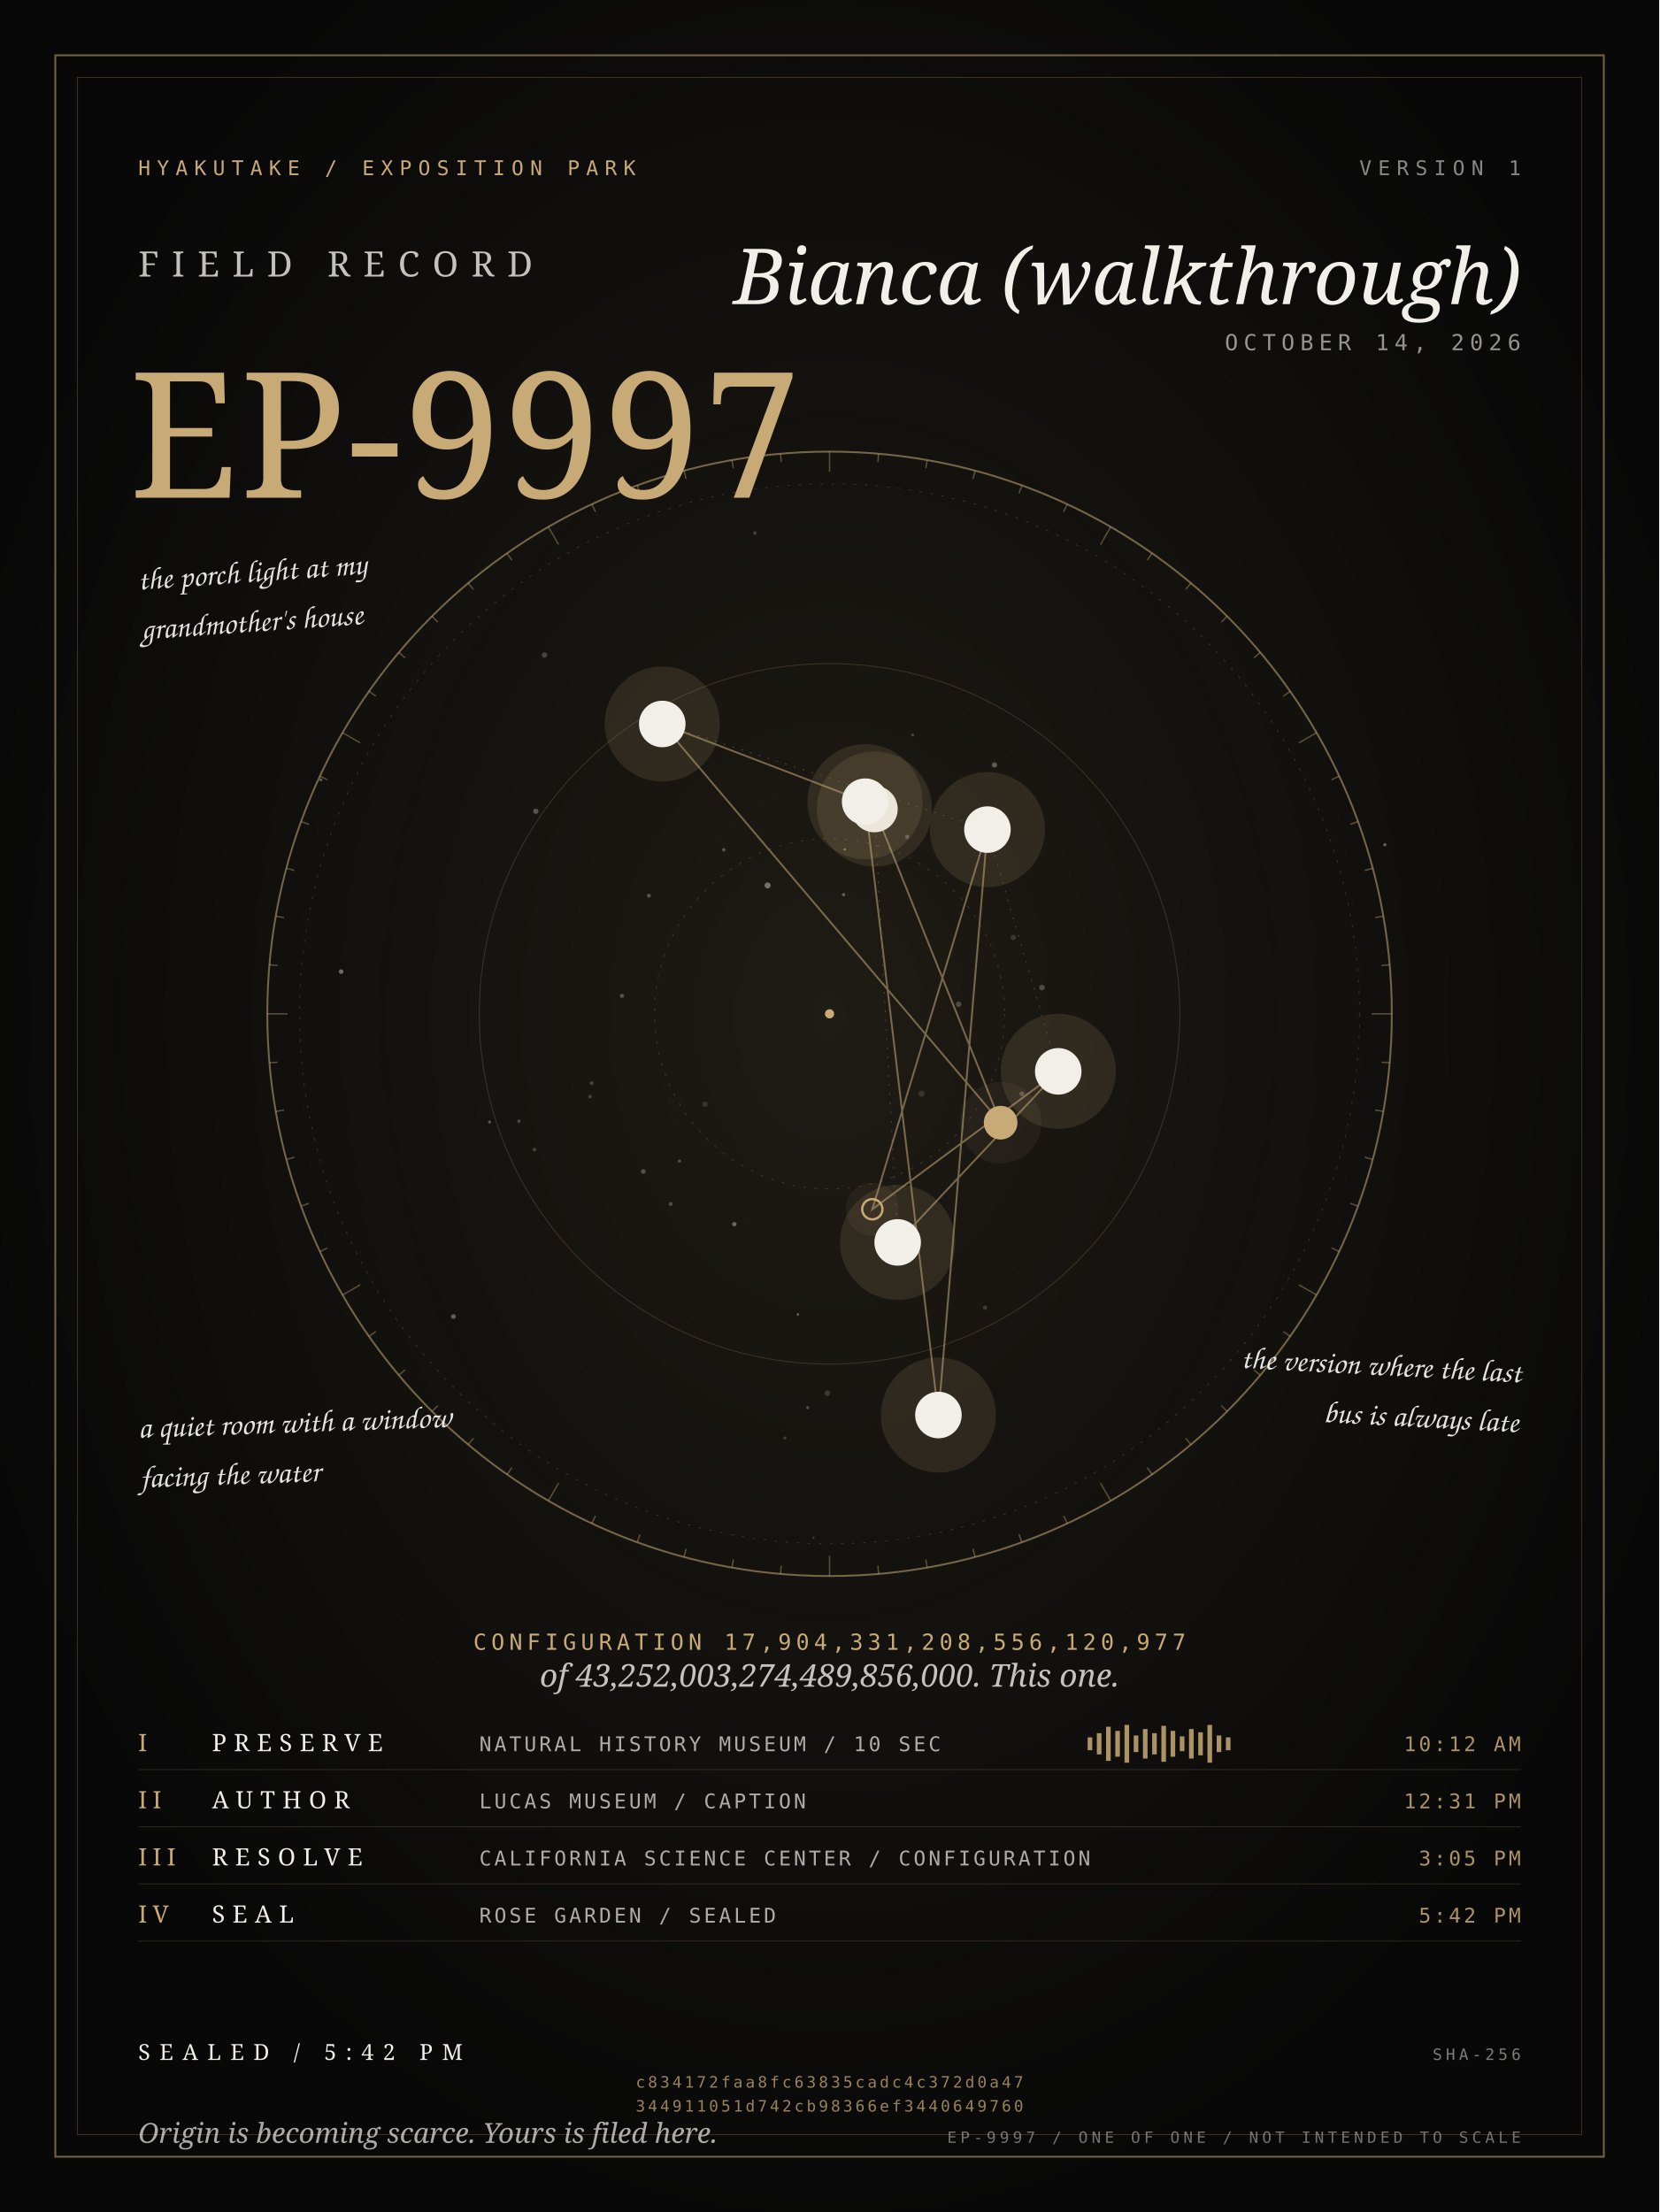
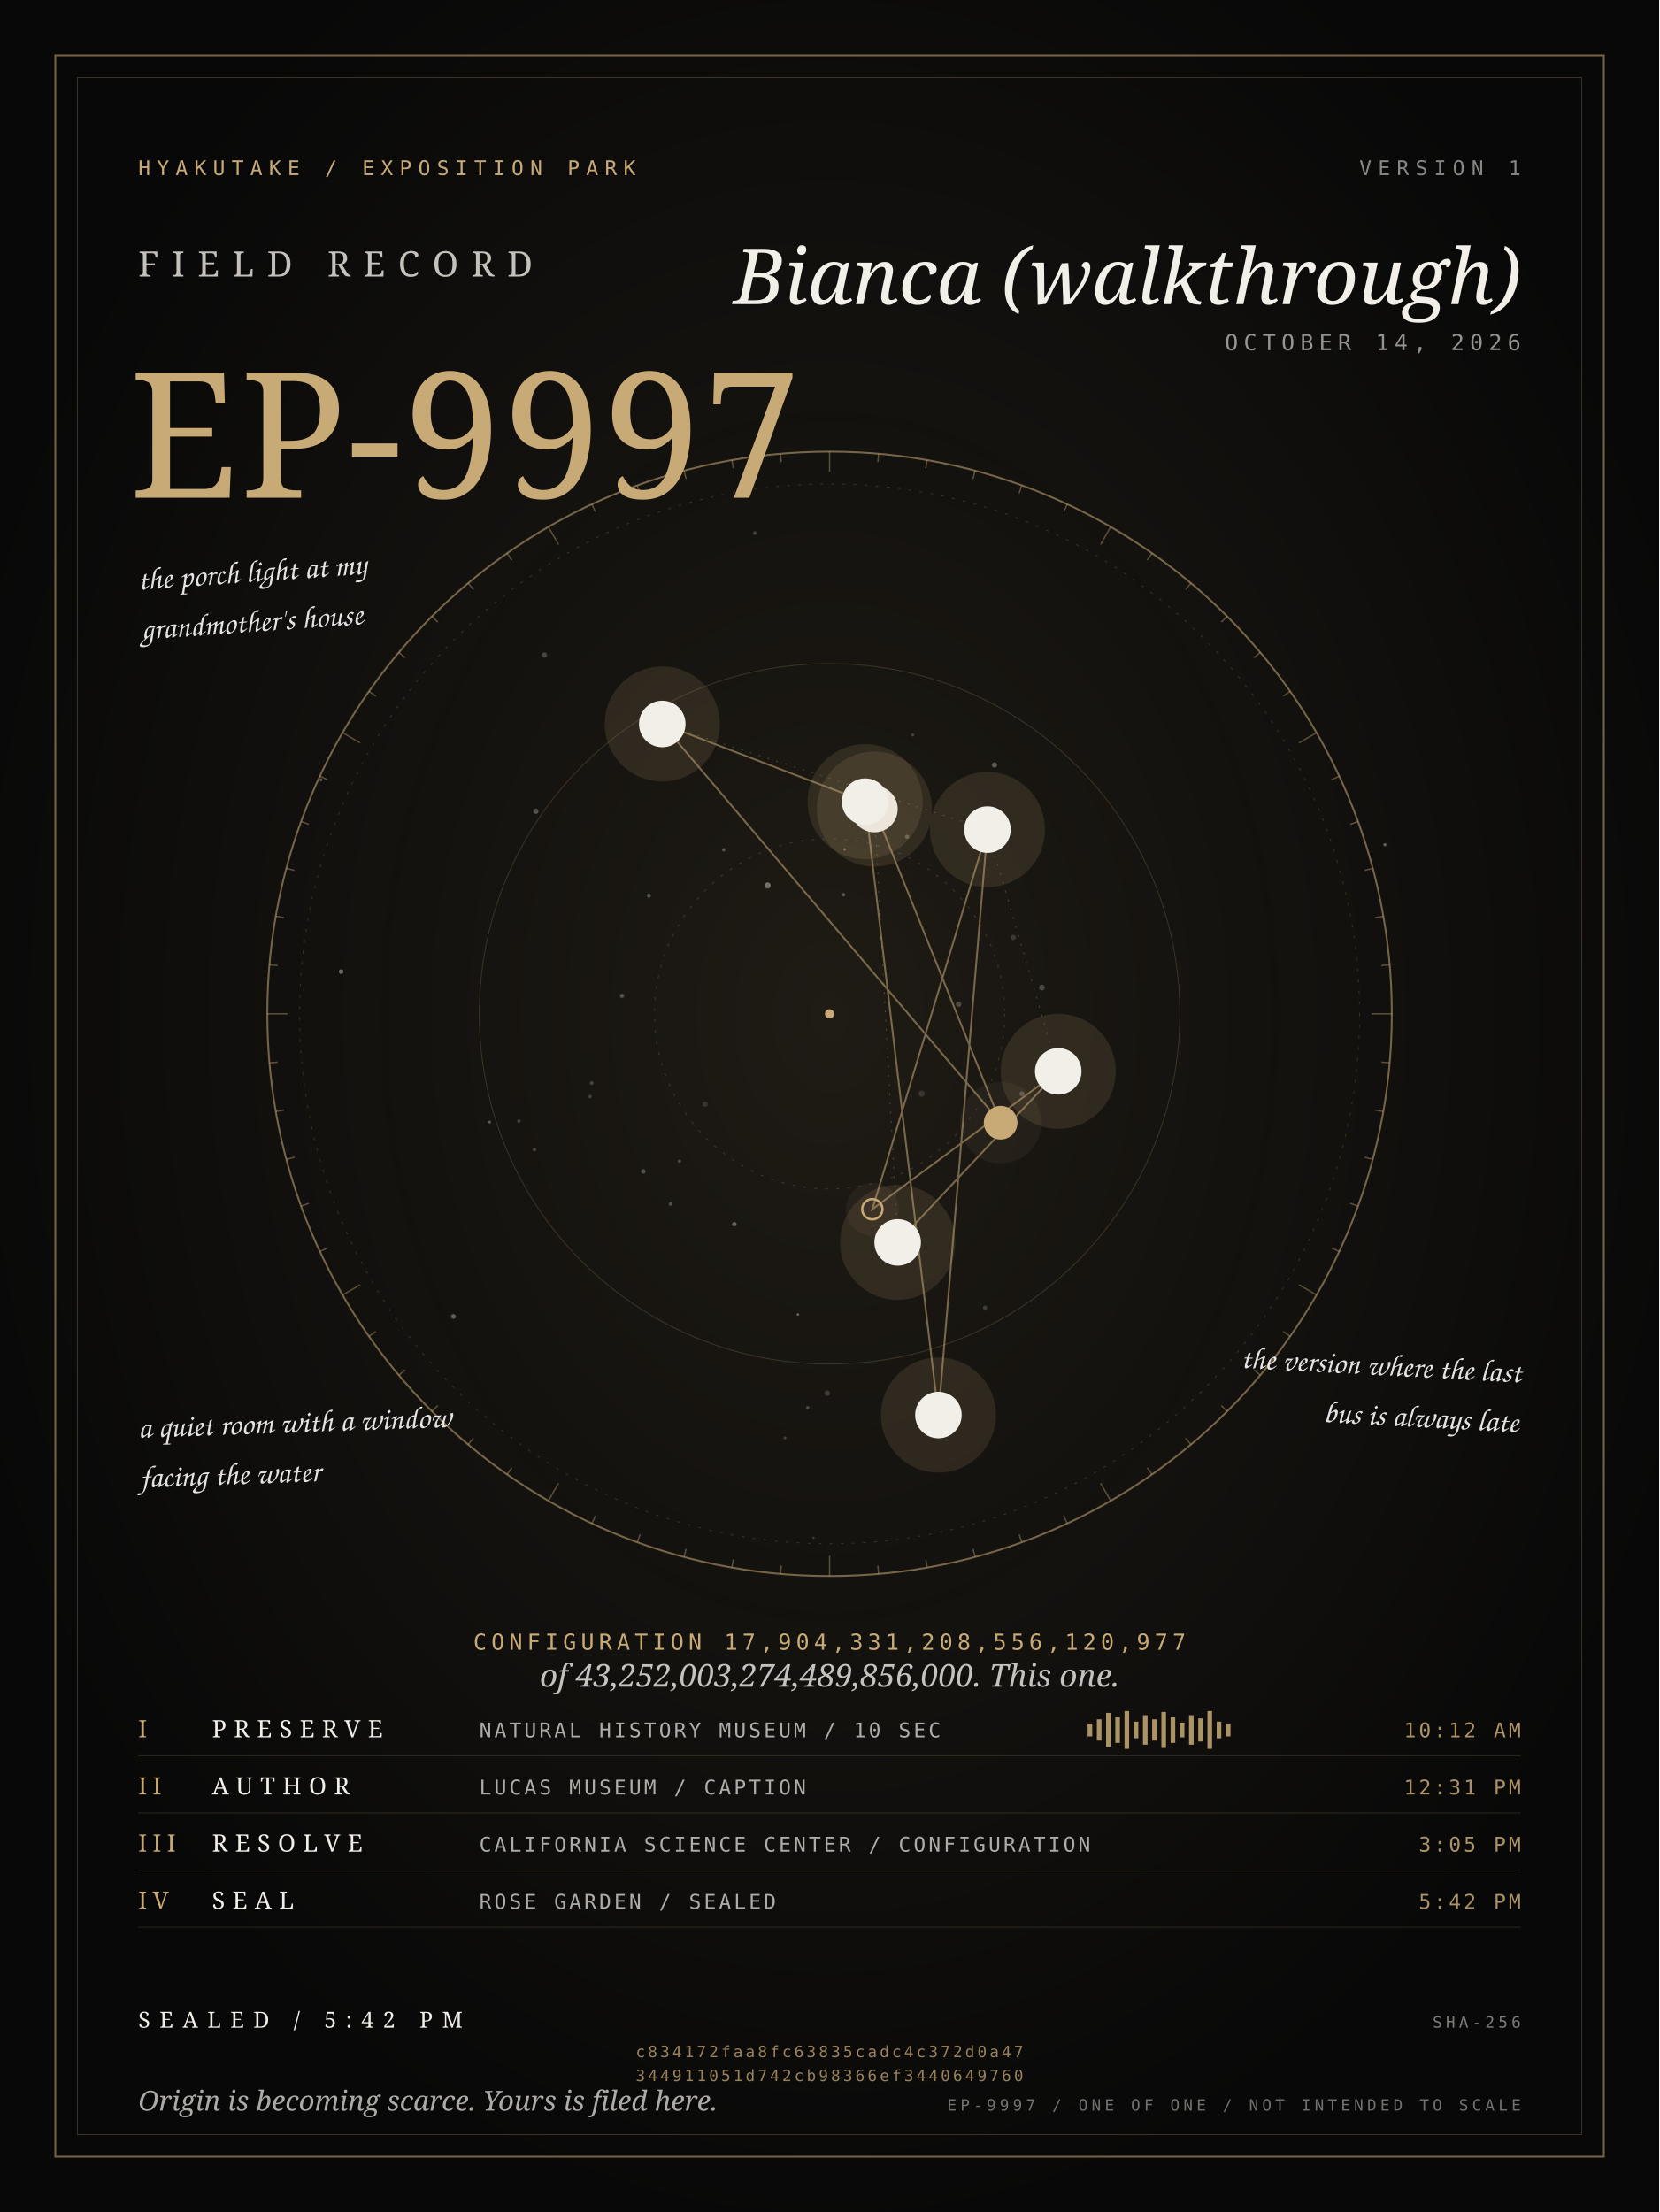
<svg xmlns="http://www.w3.org/2000/svg" viewBox="0 0 1800 2400" role="img" aria-label="Accession plate EP-9997">
  <rect width="1800" height="2400" fill="#080808" />
  <defs>
    <radialGradient id="pg" cx="50%" cy="46%" r="55%">
      <stop offset="0" stop-color="#C8AA76" stop-opacity=".12" />
      <stop offset="1" stop-color="#C8AA76" stop-opacity="0" />
    </radialGradient>
  </defs>
  <rect width="1800" height="2400" fill="url(#pg)" />
  <rect x="60" y="60" width="1680" height="2280" fill="none" stroke="#C8AA76" stroke-width="2" opacity=".55" />
  <rect x="84" y="84" width="1632" height="2232" fill="none" stroke="#C8AA76" stroke-width="1" opacity=".25" />
  <text x="150" y="190" font-family="'DM Mono',monospace" font-size="22" letter-spacing="7" fill="#C8AA76">HYAKUTAKE  /  EXPOSITION PARK</text>
  <text x="1650" y="190" text-anchor="end" font-family="'DM Mono',monospace" font-size="22" letter-spacing="7" fill="#F2EFE9" opacity=".55">VERSION 1</text>
  <text x="150" y="300" font-family="Cinzel,serif" font-size="38" letter-spacing="14" fill="#F2EFE9" opacity=".8">FIELD RECORD</text>
  <text x="140" y="540" font-family="Cinzel,serif" font-size="190" letter-spacing="2" fill="#C8AA76">EP-9997</text>
  <text x="1650" y="330" text-anchor="end" font-family="'Cormorant Garamond',Georgia,serif" font-style="italic" font-size="84" fill="#F2EFE9">Bianca (walkthrough)</text>
  <text x="1650" y="380" text-anchor="end" font-family="'DM Mono',monospace" font-size="24" letter-spacing="6" fill="#F2EFE9" opacity=".6">OCTOBER 14, 2026</text>
  <circle cx="999.9" cy="1186.7" r="3.4" fill="#F2EFE9" opacity="0.13" />
  <circle cx="641.9" cy="1175.2" r="2.1" fill="#F2EFE9" opacity="0.20" />
  <circle cx="1068.7" cy="1418.8" r="2.3" fill="#F2EFE9" opacity="0.18" />
  <circle cx="819.0" cy="578.4" r="2.0" fill="#F2EFE9" opacity="0.21" />
  <circle cx="674.8" cy="1080.5" r="2.7" fill="#F2EFE9" opacity="0.14" />
  <circle cx="765.0" cy="1198.1" r="2.9" fill="#F2EFE9" opacity="0.13" />
  <circle cx="1099.3" cy="1017.1" r="2.9" fill="#F2EFE9" opacity="0.15" />
  <circle cx="1033.2" cy="1547.2" r="2.2" fill="#F2EFE9" opacity="0.26" />
  <circle cx="897.5" cy="1511.6" r="3.0" fill="#F2EFE9" opacity="0.17" />
  <circle cx="491.9" cy="1428.4" r="2.6" fill="#F2EFE9" opacity="0.34" />
  <circle cx="704.0" cy="971.8" r="2.2" fill="#F2EFE9" opacity="0.27" />
  <circle cx="737.2" cy="1259.8" r="1.8" fill="#F2EFE9" opacity="0.24" />
  <circle cx="370.1" cy="1054.2" r="2.5" fill="#F2EFE9" opacity="0.40" />
  <circle cx="882.5" cy="1668.4" r="1.3" fill="#F2EFE9" opacity="0.18" />
  <circle cx="640.1" cy="1189.8" r="1.9" fill="#F2EFE9" opacity="0.20" />
  <circle cx="1130.4" cy="1071.5" r="3.1" fill="#F2EFE9" opacity="0.24" />
  <circle cx="785.2" cy="922.0" r="1.8" fill="#F2EFE9" opacity="0.30" />
  <circle cx="1040.0" cy="1089.6" r="3.0" fill="#F2EFE9" opacity="0.23" />
  <circle cx="697.9" cy="1271.0" r="2.5" fill="#F2EFE9" opacity="0.27" />
  <circle cx="674.8" cy="1080.5" r="1.7" fill="#F2EFE9" opacity="0.20" />
  <circle cx="727.6" cy="1306.3" r="2.1" fill="#F2EFE9" opacity="0.25" />
  <circle cx="832.8" cy="960.7" r="3.3" fill="#F2EFE9" opacity="0.41" />
  <circle cx="915.2" cy="970.7" r="1.8" fill="#F2EFE9" opacity="0.32" />
  <circle cx="916.5" cy="921.6" r="1.3" fill="#F2EFE9" opacity="0.42" />
  <circle cx="563.0" cy="1216.4" r="1.8" fill="#F2EFE9" opacity="0.24" />
  <circle cx="984.1" cy="907.9" r="2.2" fill="#F2EFE9" opacity="0.27" />
  <circle cx="590.7" cy="710.7" r="2.9" fill="#F2EFE9" opacity="0.23" />
  <circle cx="531.1" cy="1217.4" r="1.6" fill="#F2EFE9" opacity="0.32" />
  <circle cx="865.7" cy="1426.2" r="1.4" fill="#F2EFE9" opacity="0.35" />
  <circle cx="348.2" cy="846.1" r="1.6" fill="#F2EFE9" opacity="0.35" />
  <circle cx="1108.7" cy="1186.8" r="2.7" fill="#F2EFE9" opacity="0.25" />
  <circle cx="796.7" cy="1328.2" r="2.4" fill="#F2EFE9" opacity="0.36" />
  <circle cx="1078.9" cy="830.0" r="2.9" fill="#F2EFE9" opacity="0.31" />
  <circle cx="876.3" cy="1527.3" r="1.7" fill="#F2EFE9" opacity="0.26" />
  <circle cx="990.1" cy="797.4" r="1.7" fill="#F2EFE9" opacity="0.20" />
  <circle cx="581.3" cy="880.2" r="2.9" fill="#F2EFE9" opacity="0.29" />
  <circle cx="960.1" cy="1345.3" r="3.1" fill="#F2EFE9" opacity="0.14" />
  <circle cx="579.8" cy="1247.3" r="1.9" fill="#F2EFE9" opacity="0.22" />
  <circle cx="1502.5" cy="916.5" r="1.7" fill="#F2EFE9" opacity="0.37" />
  <circle cx="851.6" cy="1560.1" r="1.6" fill="#F2EFE9" opacity="0.20" />
  <circle cx="900" cy="1100" r="610" fill="none" stroke="#C8AA76" stroke-width="2" opacity="0.55" />
  <circle cx="900" cy="1100" r="575" fill="none" stroke="#C8AA76" stroke-width="1" opacity="0.2" stroke-dasharray="3 9" />
  <circle cx="900" cy="1100" r="380" fill="none" stroke="#C8AA76" stroke-width="1" opacity="0.2" />
  <circle cx="900" cy="1100" r="190" fill="none" stroke="#C8AA76" stroke-width="1" opacity="0.2" stroke-dasharray="3 9" />
  <line x1="1510.0" y1="1100.0" x2="1488.0" y2="1100.0" stroke="#C8AA76" stroke-width="1.5" opacity=".4" />
  <line x1="1507.7" y1="1153.2" x2="1498.7" y2="1152.4" stroke="#C8AA76" stroke-width="1.5" opacity=".4" />
  <line x1="1500.7" y1="1205.9" x2="1491.9" y2="1204.4" stroke="#C8AA76" stroke-width="1.5" opacity=".4" />
  <line x1="1489.2" y1="1257.9" x2="1480.5" y2="1255.6" stroke="#C8AA76" stroke-width="1.5" opacity=".4" />
  <line x1="1473.2" y1="1308.6" x2="1464.8" y2="1305.6" stroke="#C8AA76" stroke-width="1.5" opacity=".4" />
  <line x1="1452.8" y1="1357.8" x2="1444.7" y2="1354.0" stroke="#C8AA76" stroke-width="1.5" opacity=".4" />
  <line x1="1428.3" y1="1405.0" x2="1409.2" y2="1394.0" stroke="#C8AA76" stroke-width="1.5" opacity=".4" />
  <line x1="1399.7" y1="1449.9" x2="1392.3" y2="1444.7" stroke="#C8AA76" stroke-width="1.5" opacity=".4" />
  <line x1="1367.3" y1="1492.1" x2="1360.4" y2="1486.3" stroke="#C8AA76" stroke-width="1.5" opacity=".4" />
  <line x1="1331.3" y1="1531.3" x2="1325.0" y2="1525.0" stroke="#C8AA76" stroke-width="1.5" opacity=".4" />
  <line x1="1292.1" y1="1567.3" x2="1286.3" y2="1560.4" stroke="#C8AA76" stroke-width="1.5" opacity=".4" />
  <line x1="1249.9" y1="1599.7" x2="1244.7" y2="1592.3" stroke="#C8AA76" stroke-width="1.5" opacity=".4" />
  <line x1="1205.0" y1="1628.3" x2="1194.0" y2="1609.2" stroke="#C8AA76" stroke-width="1.5" opacity=".4" />
  <line x1="1157.8" y1="1652.8" x2="1154.0" y2="1644.7" stroke="#C8AA76" stroke-width="1.5" opacity=".4" />
  <line x1="1108.6" y1="1673.2" x2="1105.6" y2="1664.8" stroke="#C8AA76" stroke-width="1.5" opacity=".4" />
  <line x1="1057.9" y1="1689.2" x2="1055.6" y2="1680.5" stroke="#C8AA76" stroke-width="1.5" opacity=".4" />
  <line x1="1005.9" y1="1700.7" x2="1004.4" y2="1691.9" stroke="#C8AA76" stroke-width="1.5" opacity=".4" />
  <line x1="953.2" y1="1707.7" x2="952.4" y2="1698.7" stroke="#C8AA76" stroke-width="1.5" opacity=".4" />
  <line x1="900.0" y1="1710.0" x2="900.0" y2="1688.0" stroke="#C8AA76" stroke-width="1.5" opacity=".4" />
  <line x1="846.8" y1="1707.7" x2="847.6" y2="1698.7" stroke="#C8AA76" stroke-width="1.5" opacity=".4" />
  <line x1="794.1" y1="1700.7" x2="795.6" y2="1691.9" stroke="#C8AA76" stroke-width="1.5" opacity=".4" />
  <line x1="742.1" y1="1689.2" x2="744.4" y2="1680.5" stroke="#C8AA76" stroke-width="1.5" opacity=".4" />
  <line x1="691.4" y1="1673.2" x2="694.4" y2="1664.8" stroke="#C8AA76" stroke-width="1.5" opacity=".4" />
  <line x1="642.2" y1="1652.8" x2="646.0" y2="1644.7" stroke="#C8AA76" stroke-width="1.5" opacity=".4" />
  <line x1="595.0" y1="1628.3" x2="606.0" y2="1609.2" stroke="#C8AA76" stroke-width="1.5" opacity=".4" />
  <line x1="550.1" y1="1599.7" x2="555.3" y2="1592.3" stroke="#C8AA76" stroke-width="1.5" opacity=".4" />
  <line x1="507.9" y1="1567.3" x2="513.7" y2="1560.4" stroke="#C8AA76" stroke-width="1.5" opacity=".4" />
  <line x1="468.7" y1="1531.3" x2="475.0" y2="1525.0" stroke="#C8AA76" stroke-width="1.5" opacity=".4" />
  <line x1="432.7" y1="1492.1" x2="439.6" y2="1486.3" stroke="#C8AA76" stroke-width="1.5" opacity=".4" />
  <line x1="400.3" y1="1449.9" x2="407.7" y2="1444.7" stroke="#C8AA76" stroke-width="1.5" opacity=".4" />
  <line x1="371.7" y1="1405.0" x2="390.8" y2="1394.0" stroke="#C8AA76" stroke-width="1.5" opacity=".4" />
  <line x1="347.2" y1="1357.8" x2="355.3" y2="1354.0" stroke="#C8AA76" stroke-width="1.5" opacity=".4" />
  <line x1="326.8" y1="1308.6" x2="335.2" y2="1305.6" stroke="#C8AA76" stroke-width="1.5" opacity=".4" />
  <line x1="310.8" y1="1257.9" x2="319.5" y2="1255.6" stroke="#C8AA76" stroke-width="1.5" opacity=".4" />
  <line x1="299.3" y1="1205.9" x2="308.1" y2="1204.4" stroke="#C8AA76" stroke-width="1.5" opacity=".4" />
  <line x1="292.3" y1="1153.2" x2="301.3" y2="1152.4" stroke="#C8AA76" stroke-width="1.5" opacity=".4" />
  <line x1="290.0" y1="1100.0" x2="312.0" y2="1100.0" stroke="#C8AA76" stroke-width="1.5" opacity=".4" />
  <line x1="292.3" y1="1046.8" x2="301.3" y2="1047.6" stroke="#C8AA76" stroke-width="1.5" opacity=".4" />
  <line x1="299.3" y1="994.1" x2="308.1" y2="995.6" stroke="#C8AA76" stroke-width="1.5" opacity=".4" />
  <line x1="310.8" y1="942.1" x2="319.5" y2="944.4" stroke="#C8AA76" stroke-width="1.5" opacity=".4" />
  <line x1="326.8" y1="891.4" x2="335.2" y2="894.4" stroke="#C8AA76" stroke-width="1.5" opacity=".4" />
  <line x1="347.2" y1="842.2" x2="355.3" y2="846.0" stroke="#C8AA76" stroke-width="1.5" opacity=".4" />
  <line x1="371.7" y1="795.0" x2="390.8" y2="806.0" stroke="#C8AA76" stroke-width="1.5" opacity=".4" />
  <line x1="400.3" y1="750.1" x2="407.7" y2="755.3" stroke="#C8AA76" stroke-width="1.5" opacity=".4" />
  <line x1="432.7" y1="707.9" x2="439.6" y2="713.7" stroke="#C8AA76" stroke-width="1.5" opacity=".4" />
  <line x1="468.7" y1="668.7" x2="475.0" y2="675.0" stroke="#C8AA76" stroke-width="1.5" opacity=".4" />
  <line x1="507.9" y1="632.7" x2="513.7" y2="639.6" stroke="#C8AA76" stroke-width="1.5" opacity=".4" />
  <line x1="550.1" y1="600.3" x2="555.3" y2="607.7" stroke="#C8AA76" stroke-width="1.5" opacity=".4" />
  <line x1="595.0" y1="571.7" x2="606.0" y2="590.8" stroke="#C8AA76" stroke-width="1.5" opacity=".4" />
  <line x1="642.2" y1="547.2" x2="646.0" y2="555.3" stroke="#C8AA76" stroke-width="1.5" opacity=".4" />
  <line x1="691.4" y1="526.8" x2="694.4" y2="535.2" stroke="#C8AA76" stroke-width="1.5" opacity=".4" />
  <line x1="742.1" y1="510.8" x2="744.4" y2="519.5" stroke="#C8AA76" stroke-width="1.5" opacity=".4" />
  <line x1="794.1" y1="499.3" x2="795.6" y2="508.1" stroke="#C8AA76" stroke-width="1.5" opacity=".4" />
  <line x1="846.8" y1="492.3" x2="847.6" y2="501.3" stroke="#C8AA76" stroke-width="1.5" opacity=".4" />
  <line x1="900.0" y1="490.0" x2="900.0" y2="512.0" stroke="#C8AA76" stroke-width="1.5" opacity=".4" />
  <line x1="953.2" y1="492.3" x2="952.4" y2="501.3" stroke="#C8AA76" stroke-width="1.5" opacity=".4" />
  <line x1="1005.9" y1="499.3" x2="1004.4" y2="508.1" stroke="#C8AA76" stroke-width="1.5" opacity=".4" />
  <line x1="1057.9" y1="510.8" x2="1055.6" y2="519.5" stroke="#C8AA76" stroke-width="1.5" opacity=".4" />
  <line x1="1108.6" y1="526.8" x2="1105.6" y2="535.2" stroke="#C8AA76" stroke-width="1.5" opacity=".4" />
  <line x1="1157.8" y1="547.2" x2="1154.0" y2="555.3" stroke="#C8AA76" stroke-width="1.5" opacity=".4" />
  <line x1="1205.0" y1="571.7" x2="1194.0" y2="590.8" stroke="#C8AA76" stroke-width="1.5" opacity=".4" />
  <line x1="1249.9" y1="600.3" x2="1244.7" y2="607.7" stroke="#C8AA76" stroke-width="1.5" opacity=".4" />
  <line x1="1292.1" y1="632.7" x2="1286.3" y2="639.6" stroke="#C8AA76" stroke-width="1.5" opacity=".4" />
  <line x1="1331.3" y1="668.7" x2="1325.0" y2="675.0" stroke="#C8AA76" stroke-width="1.5" opacity=".4" />
  <line x1="1367.3" y1="707.9" x2="1360.4" y2="713.7" stroke="#C8AA76" stroke-width="1.5" opacity=".4" />
  <line x1="1399.7" y1="750.1" x2="1392.3" y2="755.3" stroke="#C8AA76" stroke-width="1.5" opacity=".4" />
  <line x1="1428.3" y1="795.0" x2="1409.2" y2="806.0" stroke="#C8AA76" stroke-width="1.5" opacity=".4" />
  <line x1="1452.8" y1="842.2" x2="1444.7" y2="846.0" stroke="#C8AA76" stroke-width="1.5" opacity=".4" />
  <line x1="1473.2" y1="891.4" x2="1464.8" y2="894.4" stroke="#C8AA76" stroke-width="1.5" opacity=".4" />
  <line x1="1489.2" y1="942.1" x2="1480.5" y2="944.4" stroke="#C8AA76" stroke-width="1.5" opacity=".4" />
  <line x1="1500.7" y1="994.1" x2="1491.9" y2="995.6" stroke="#C8AA76" stroke-width="1.5" opacity=".4" />
  <line x1="1507.7" y1="1046.8" x2="1498.7" y2="1047.6" stroke="#C8AA76" stroke-width="1.5" opacity=".4" />
  <path d="M948.7 877.8 L1085.6 1218.1 L718.5 785.5 L938.6 869.8 L1018.1 1535.3 L1071.3 900.1 L946.4 1312.0 L1148.1 1162.4 L973.9 1348.0" fill="none" stroke="#C8AA76" stroke-width="2" opacity=".55" />
  <path d="M973.9 1348.0 L948.7 877.8 M718.5 785.5 L1071.3 900.1 L1148.1 1162.4" fill="none" stroke="#C8AA76" stroke-width="1" opacity=".3" stroke-dasharray="2 8" />
  <circle cx="948.7" cy="877.8" r="62.4" fill="#C8AA76" opacity="0.14" />
  <circle cx="948.7" cy="877.8" r="24" fill="#F2EFE9" stroke="#F2EFE9" stroke-width="2.5" />
  <circle cx="1085.6" cy="1218.1" r="44.2" fill="#C8AA76" opacity="0.07" />
  <circle cx="1085.6" cy="1218.1" r="17" fill="#C8AA76" stroke="#C8AA76" stroke-width="2.5" />
  <circle cx="718.5" cy="785.5" r="62.4" fill="#C8AA76" opacity="0.14" />
  <circle cx="718.5" cy="785.5" r="24" fill="#F2EFE9" stroke="#F2EFE9" stroke-width="2.5" />
  <circle cx="938.6" cy="869.8" r="62.4" fill="#C8AA76" opacity="0.14" />
  <circle cx="938.6" cy="869.8" r="24" fill="#F2EFE9" stroke="#F2EFE9" stroke-width="2.5" />
  <circle cx="1018.1" cy="1535.3" r="62.4" fill="#C8AA76" opacity="0.14" />
  <circle cx="1018.1" cy="1535.3" r="24" fill="#F2EFE9" stroke="#F2EFE9" stroke-width="2.5" />
  <circle cx="1071.3" cy="900.1" r="62.4" fill="#C8AA76" opacity="0.14" />
  <circle cx="1071.3" cy="900.1" r="24" fill="#F2EFE9" stroke="#F2EFE9" stroke-width="2.5" />
  <circle cx="946.4" cy="1312.0" r="28.6" fill="#C8AA76" opacity="0.07" />
  <circle cx="946.4" cy="1312.0" r="11" fill="none" stroke="#C8AA76" stroke-width="2.5" />
  <circle cx="1148.1" cy="1162.4" r="62.4" fill="#C8AA76" opacity="0.14" />
  <circle cx="1148.1" cy="1162.4" r="24" fill="#F2EFE9" stroke="#F2EFE9" stroke-width="2.5" />
  <circle cx="973.9" cy="1348.0" r="62.4" fill="#C8AA76" opacity="0.14" />
  <circle cx="973.9" cy="1348.0" r="24" fill="#F2EFE9" stroke="#F2EFE9" stroke-width="2.5" />
  <circle cx="900" cy="1100" r="5" fill="#C8AA76" />
  <text x="150" y="640" text-anchor="start" transform="rotate(-4 150 640)" font-family="'Homemade Apple',cursive" font-size="34" fill="#fff" opacity=".88">the porch light at my</text>
  <text x="150" y="694" text-anchor="start" transform="rotate(-4 150 640)" font-family="'Homemade Apple',cursive" font-size="34" fill="#fff" opacity=".88">grandmother's house</text>
  <text x="1650" y="1500" text-anchor="end" transform="rotate(3 1650 1500)" font-family="'Homemade Apple',cursive" font-size="34" fill="#fff" opacity=".88">the version where the last</text>
  <text x="1650" y="1554" text-anchor="end" transform="rotate(3 1650 1500)" font-family="'Homemade Apple',cursive" font-size="34" fill="#fff" opacity=".88">bus is always late</text>
  <text x="150" y="1560" text-anchor="start" transform="rotate(-2 150 1560)" font-family="'Homemade Apple',cursive" font-size="34" fill="#fff" opacity=".88">a quiet room with a window</text>
  <text x="150" y="1614" text-anchor="start" transform="rotate(-2 150 1560)" font-family="'Homemade Apple',cursive" font-size="34" fill="#fff" opacity=".88">facing the water</text>
  <text x="900" y="1790" text-anchor="middle" font-family="'DM Mono',monospace" font-size="24" letter-spacing="5" fill="#C8AA76">CONFIGURATION 17,904,331,208,556,120,977</text>
  <text x="900" y="1830" text-anchor="middle" font-family="'Cormorant Garamond',Georgia,serif" font-style="italic" font-size="34" fill="#F2EFE9" opacity=".8">of 43,252,003,274,489,856,000. This one.</text>
-   <text x="150" y="1900" font-family="Cinzel,serif" font-size="26" letter-spacing="6" fill="#C8AA76">I</text>
-   <text x="230" y="1900" font-family="Cinzel,serif" font-size="26" letter-spacing="8" fill="#F2EFE9">PRESERVE</text>
-   <text x="520" y="1900" font-family="'DM Mono',monospace" font-size="22" letter-spacing="3" fill="#F2EFE9" opacity=".7">NATURAL HISTORY MUSEUM  /  10 SEC</text>
-   <rect x="1180" y="1885" width="5" height="14" fill="#C8AA76" opacity=".85" />
-   <rect x="1190" y="1880.5" width="5" height="23" fill="#C8AA76" opacity=".85" />
-   <rect x="1200" y="1873.5" width="5" height="37" fill="#C8AA76" opacity=".85" />
-   <rect x="1210" y="1878" width="5" height="28" fill="#C8AA76" opacity=".85" />
-   <rect x="1220" y="1871.5" width="5" height="41" fill="#C8AA76" opacity=".85" />
-   <rect x="1230" y="1883" width="5" height="18" fill="#C8AA76" opacity=".85" />
-   <rect x="1240" y="1876" width="5" height="32" fill="#C8AA76" opacity=".85" />
-   <rect x="1250" y="1880.5" width="5" height="23" fill="#C8AA76" opacity=".85" />
-   <rect x="1260" y="1872.5" width="5" height="39" fill="#C8AA76" opacity=".85" />
-   <rect x="1270" y="1878" width="5" height="28" fill="#C8AA76" opacity=".85" />
-   <rect x="1280" y="1884" width="5" height="16" fill="#C8AA76" opacity=".85" />
-   <rect x="1290" y="1876" width="5" height="32" fill="#C8AA76" opacity=".85" />
-   <rect x="1300" y="1879.5" width="5" height="25" fill="#C8AA76" opacity=".85" />
-   <rect x="1310" y="1871.5" width="5" height="41" fill="#C8AA76" opacity=".85" />
-   <rect x="1320" y="1883" width="5" height="18" fill="#C8AA76" opacity=".85" />
-   <rect x="1330" y="1885" width="5" height="14" fill="#C8AA76" opacity=".85" />
-   <text x="1650" y="1900" text-anchor="end" font-family="'DM Mono',monospace" font-size="22" letter-spacing="3" fill="#C8AA76" opacity=".85">10:12 AM</text>
-   <line x1="150" y1="1920" x2="1650" y2="1920" stroke="#C8AA76" stroke-width="1" opacity=".18" />
-   <text x="150" y="1962" font-family="Cinzel,serif" font-size="26" letter-spacing="6" fill="#C8AA76">II</text>
-   <text x="230" y="1962" font-family="Cinzel,serif" font-size="26" letter-spacing="8" fill="#F2EFE9">AUTHOR</text>
-   <text x="520" y="1962" font-family="'DM Mono',monospace" font-size="22" letter-spacing="3" fill="#F2EFE9" opacity=".7">LUCAS MUSEUM  /  CAPTION</text>
-   <text x="1650" y="1962" text-anchor="end" font-family="'DM Mono',monospace" font-size="22" letter-spacing="3" fill="#C8AA76" opacity=".85">12:31 PM</text>
-   <line x1="150" y1="1982" x2="1650" y2="1982" stroke="#C8AA76" stroke-width="1" opacity=".18" />
-   <text x="150" y="2024" font-family="Cinzel,serif" font-size="26" letter-spacing="6" fill="#C8AA76">III</text>
-   <text x="230" y="2024" font-family="Cinzel,serif" font-size="26" letter-spacing="8" fill="#F2EFE9">RESOLVE</text>
-   <text x="520" y="2024" font-family="'DM Mono',monospace" font-size="22" letter-spacing="3" fill="#F2EFE9" opacity=".7">CALIFORNIA SCIENCE CENTER  /  CONFIGURATION</text>
-   <text x="1650" y="2024" text-anchor="end" font-family="'DM Mono',monospace" font-size="22" letter-spacing="3" fill="#C8AA76" opacity=".85">3:05 PM</text>
-   <line x1="150" y1="2044" x2="1650" y2="2044" stroke="#C8AA76" stroke-width="1" opacity=".18" />
-   <text x="150" y="2086" font-family="Cinzel,serif" font-size="26" letter-spacing="6" fill="#C8AA76">IV</text>
-   <text x="230" y="2086" font-family="Cinzel,serif" font-size="26" letter-spacing="8" fill="#F2EFE9">SEAL</text>
-   <text x="520" y="2086" font-family="'DM Mono',monospace" font-size="22" letter-spacing="3" fill="#F2EFE9" opacity=".7">ROSE GARDEN  /  SEALED</text>
-   <text x="1650" y="2086" text-anchor="end" font-family="'DM Mono',monospace" font-size="22" letter-spacing="3" fill="#C8AA76" opacity=".85">5:42 PM</text>
-   <line x1="150" y1="2106" x2="1650" y2="2106" stroke="#C8AA76" stroke-width="1" opacity=".18" />
-   <text x="150" y="2235" font-family="Cinzel,serif" font-size="24" letter-spacing="10" fill="#F2EFE9">SEALED  /  5:42 PM</text>
-   <text x="1650" y="2235" text-anchor="end" font-family="'DM Mono',monospace" font-size="17" letter-spacing="4" fill="#F2EFE9" opacity=".5">SHA-256</text>
-   <text x="900" y="2265" text-anchor="middle" font-family="'DM Mono',monospace" font-size="17" letter-spacing="3" fill="#C8AA76" opacity=".75">c834172faa8fc63835cadc4c372d0a47</text>
-   <text x="900" y="2291" text-anchor="middle" font-family="'DM Mono',monospace" font-size="17" letter-spacing="3" fill="#C8AA76" opacity=".75">344911051d742cb98366ef3440649760</text>
-   <text x="150" y="2325" font-family="'Cormorant Garamond',Georgia,serif" font-style="italic" font-size="30" fill="#F2EFE9" opacity=".7">Origin is becoming scarce. Yours is filed here.</text>
-   <text x="1650" y="2325" text-anchor="end" font-family="'DM Mono',monospace" font-size="17" letter-spacing="4" fill="#F2EFE9" opacity=".45">EP-9997  /  ONE OF ONE  /  NOT INTENDED TO SCALE</text>
+   <text x="150" y="1885" font-family="Cinzel,serif" font-size="26" letter-spacing="6" fill="#C8AA76">I</text>
+   <text x="230" y="1885" font-family="Cinzel,serif" font-size="26" letter-spacing="8" fill="#F2EFE9">PRESERVE</text>
+   <text x="520" y="1885" font-family="'DM Mono',monospace" font-size="22" letter-spacing="3" fill="#F2EFE9" opacity=".7">NATURAL HISTORY MUSEUM  /  10 SEC</text>
+   <rect x="1180" y="1870" width="5" height="14" fill="#C8AA76" opacity=".85" />
+   <rect x="1190" y="1865.5" width="5" height="23" fill="#C8AA76" opacity=".85" />
+   <rect x="1200" y="1858.5" width="5" height="37" fill="#C8AA76" opacity=".85" />
+   <rect x="1210" y="1863" width="5" height="28" fill="#C8AA76" opacity=".85" />
+   <rect x="1220" y="1856.5" width="5" height="41" fill="#C8AA76" opacity=".85" />
+   <rect x="1230" y="1868" width="5" height="18" fill="#C8AA76" opacity=".85" />
+   <rect x="1240" y="1861" width="5" height="32" fill="#C8AA76" opacity=".85" />
+   <rect x="1250" y="1865.5" width="5" height="23" fill="#C8AA76" opacity=".85" />
+   <rect x="1260" y="1857.5" width="5" height="39" fill="#C8AA76" opacity=".85" />
+   <rect x="1270" y="1863" width="5" height="28" fill="#C8AA76" opacity=".85" />
+   <rect x="1280" y="1869" width="5" height="16" fill="#C8AA76" opacity=".85" />
+   <rect x="1290" y="1861" width="5" height="32" fill="#C8AA76" opacity=".85" />
+   <rect x="1300" y="1864.5" width="5" height="25" fill="#C8AA76" opacity=".85" />
+   <rect x="1310" y="1856.5" width="5" height="41" fill="#C8AA76" opacity=".85" />
+   <rect x="1320" y="1868" width="5" height="18" fill="#C8AA76" opacity=".85" />
+   <rect x="1330" y="1870" width="5" height="14" fill="#C8AA76" opacity=".85" />
+   <text x="1650" y="1885" text-anchor="end" font-family="'DM Mono',monospace" font-size="22" letter-spacing="3" fill="#C8AA76" opacity=".85">10:12 AM</text>
+   <line x1="150" y1="1905" x2="1650" y2="1905" stroke="#C8AA76" stroke-width="1" opacity=".18" />
+   <text x="150" y="1947" font-family="Cinzel,serif" font-size="26" letter-spacing="6" fill="#C8AA76">II</text>
+   <text x="230" y="1947" font-family="Cinzel,serif" font-size="26" letter-spacing="8" fill="#F2EFE9">AUTHOR</text>
+   <text x="520" y="1947" font-family="'DM Mono',monospace" font-size="22" letter-spacing="3" fill="#F2EFE9" opacity=".7">LUCAS MUSEUM  /  CAPTION</text>
+   <text x="1650" y="1947" text-anchor="end" font-family="'DM Mono',monospace" font-size="22" letter-spacing="3" fill="#C8AA76" opacity=".85">12:31 PM</text>
+   <line x1="150" y1="1967" x2="1650" y2="1967" stroke="#C8AA76" stroke-width="1" opacity=".18" />
+   <text x="150" y="2009" font-family="Cinzel,serif" font-size="26" letter-spacing="6" fill="#C8AA76">III</text>
+   <text x="230" y="2009" font-family="Cinzel,serif" font-size="26" letter-spacing="8" fill="#F2EFE9">RESOLVE</text>
+   <text x="520" y="2009" font-family="'DM Mono',monospace" font-size="22" letter-spacing="3" fill="#F2EFE9" opacity=".7">CALIFORNIA SCIENCE CENTER  /  CONFIGURATION</text>
+   <text x="1650" y="2009" text-anchor="end" font-family="'DM Mono',monospace" font-size="22" letter-spacing="3" fill="#C8AA76" opacity=".85">3:05 PM</text>
+   <line x1="150" y1="2029" x2="1650" y2="2029" stroke="#C8AA76" stroke-width="1" opacity=".18" />
+   <text x="150" y="2071" font-family="Cinzel,serif" font-size="26" letter-spacing="6" fill="#C8AA76">IV</text>
+   <text x="230" y="2071" font-family="Cinzel,serif" font-size="26" letter-spacing="8" fill="#F2EFE9">SEAL</text>
+   <text x="520" y="2071" font-family="'DM Mono',monospace" font-size="22" letter-spacing="3" fill="#F2EFE9" opacity=".7">ROSE GARDEN  /  SEALED</text>
+   <text x="1650" y="2071" text-anchor="end" font-family="'DM Mono',monospace" font-size="22" letter-spacing="3" fill="#C8AA76" opacity=".85">5:42 PM</text>
+   <line x1="150" y1="2091" x2="1650" y2="2091" stroke="#C8AA76" stroke-width="1" opacity=".18" />
+   <text x="150" y="2200" font-family="Cinzel,serif" font-size="24" letter-spacing="10" fill="#F2EFE9">SEALED  /  5:42 PM</text>
+   <text x="1650" y="2200" text-anchor="end" font-family="'DM Mono',monospace" font-size="17" letter-spacing="4" fill="#F2EFE9" opacity=".5">SHA-256</text>
+   <text x="900" y="2232" text-anchor="middle" font-family="'DM Mono',monospace" font-size="17" letter-spacing="3" fill="#C8AA76" opacity=".75">c834172faa8fc63835cadc4c372d0a47</text>
+   <text x="900" y="2258" text-anchor="middle" font-family="'DM Mono',monospace" font-size="17" letter-spacing="3" fill="#C8AA76" opacity=".75">344911051d742cb98366ef3440649760</text>
+   <text x="150" y="2290" font-family="'Cormorant Garamond',Georgia,serif" font-style="italic" font-size="30" fill="#F2EFE9" opacity=".7">Origin is becoming scarce. Yours is filed here.</text>
+   <text x="1650" y="2290" text-anchor="end" font-family="'DM Mono',monospace" font-size="17" letter-spacing="4" fill="#F2EFE9" opacity=".45">EP-9997  /  ONE OF ONE  /  NOT INTENDED TO SCALE</text>
</svg>
